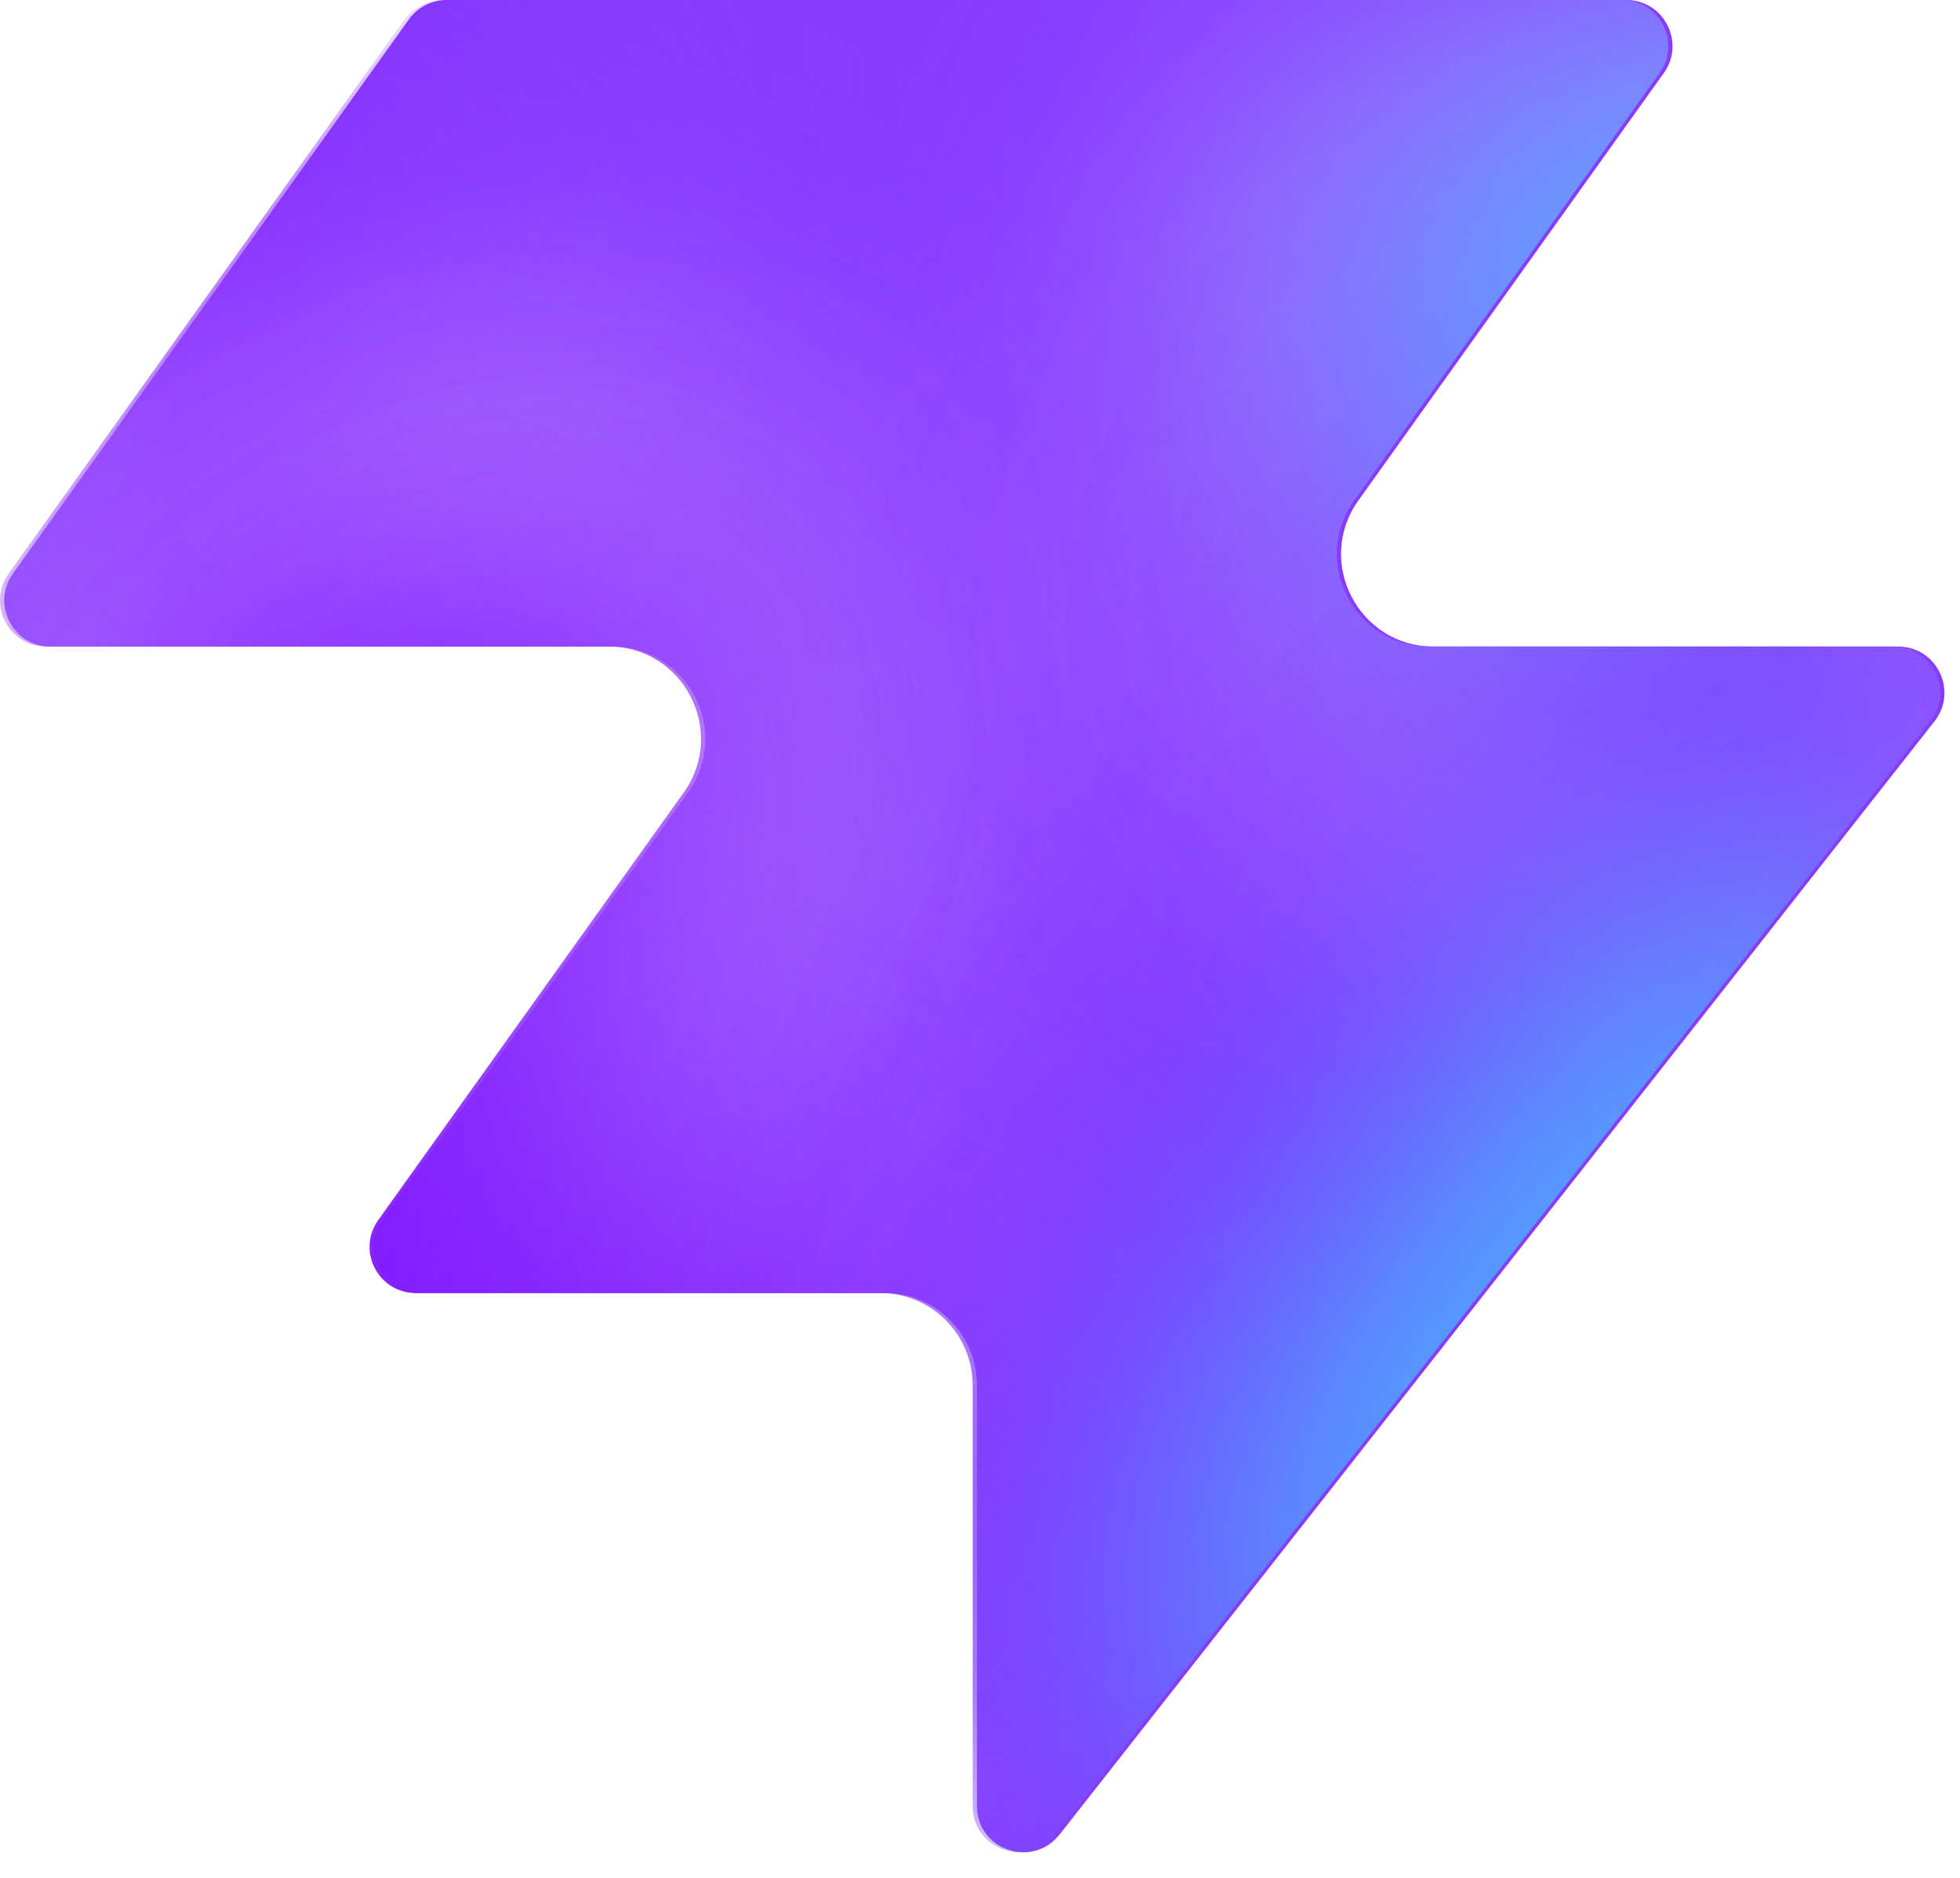
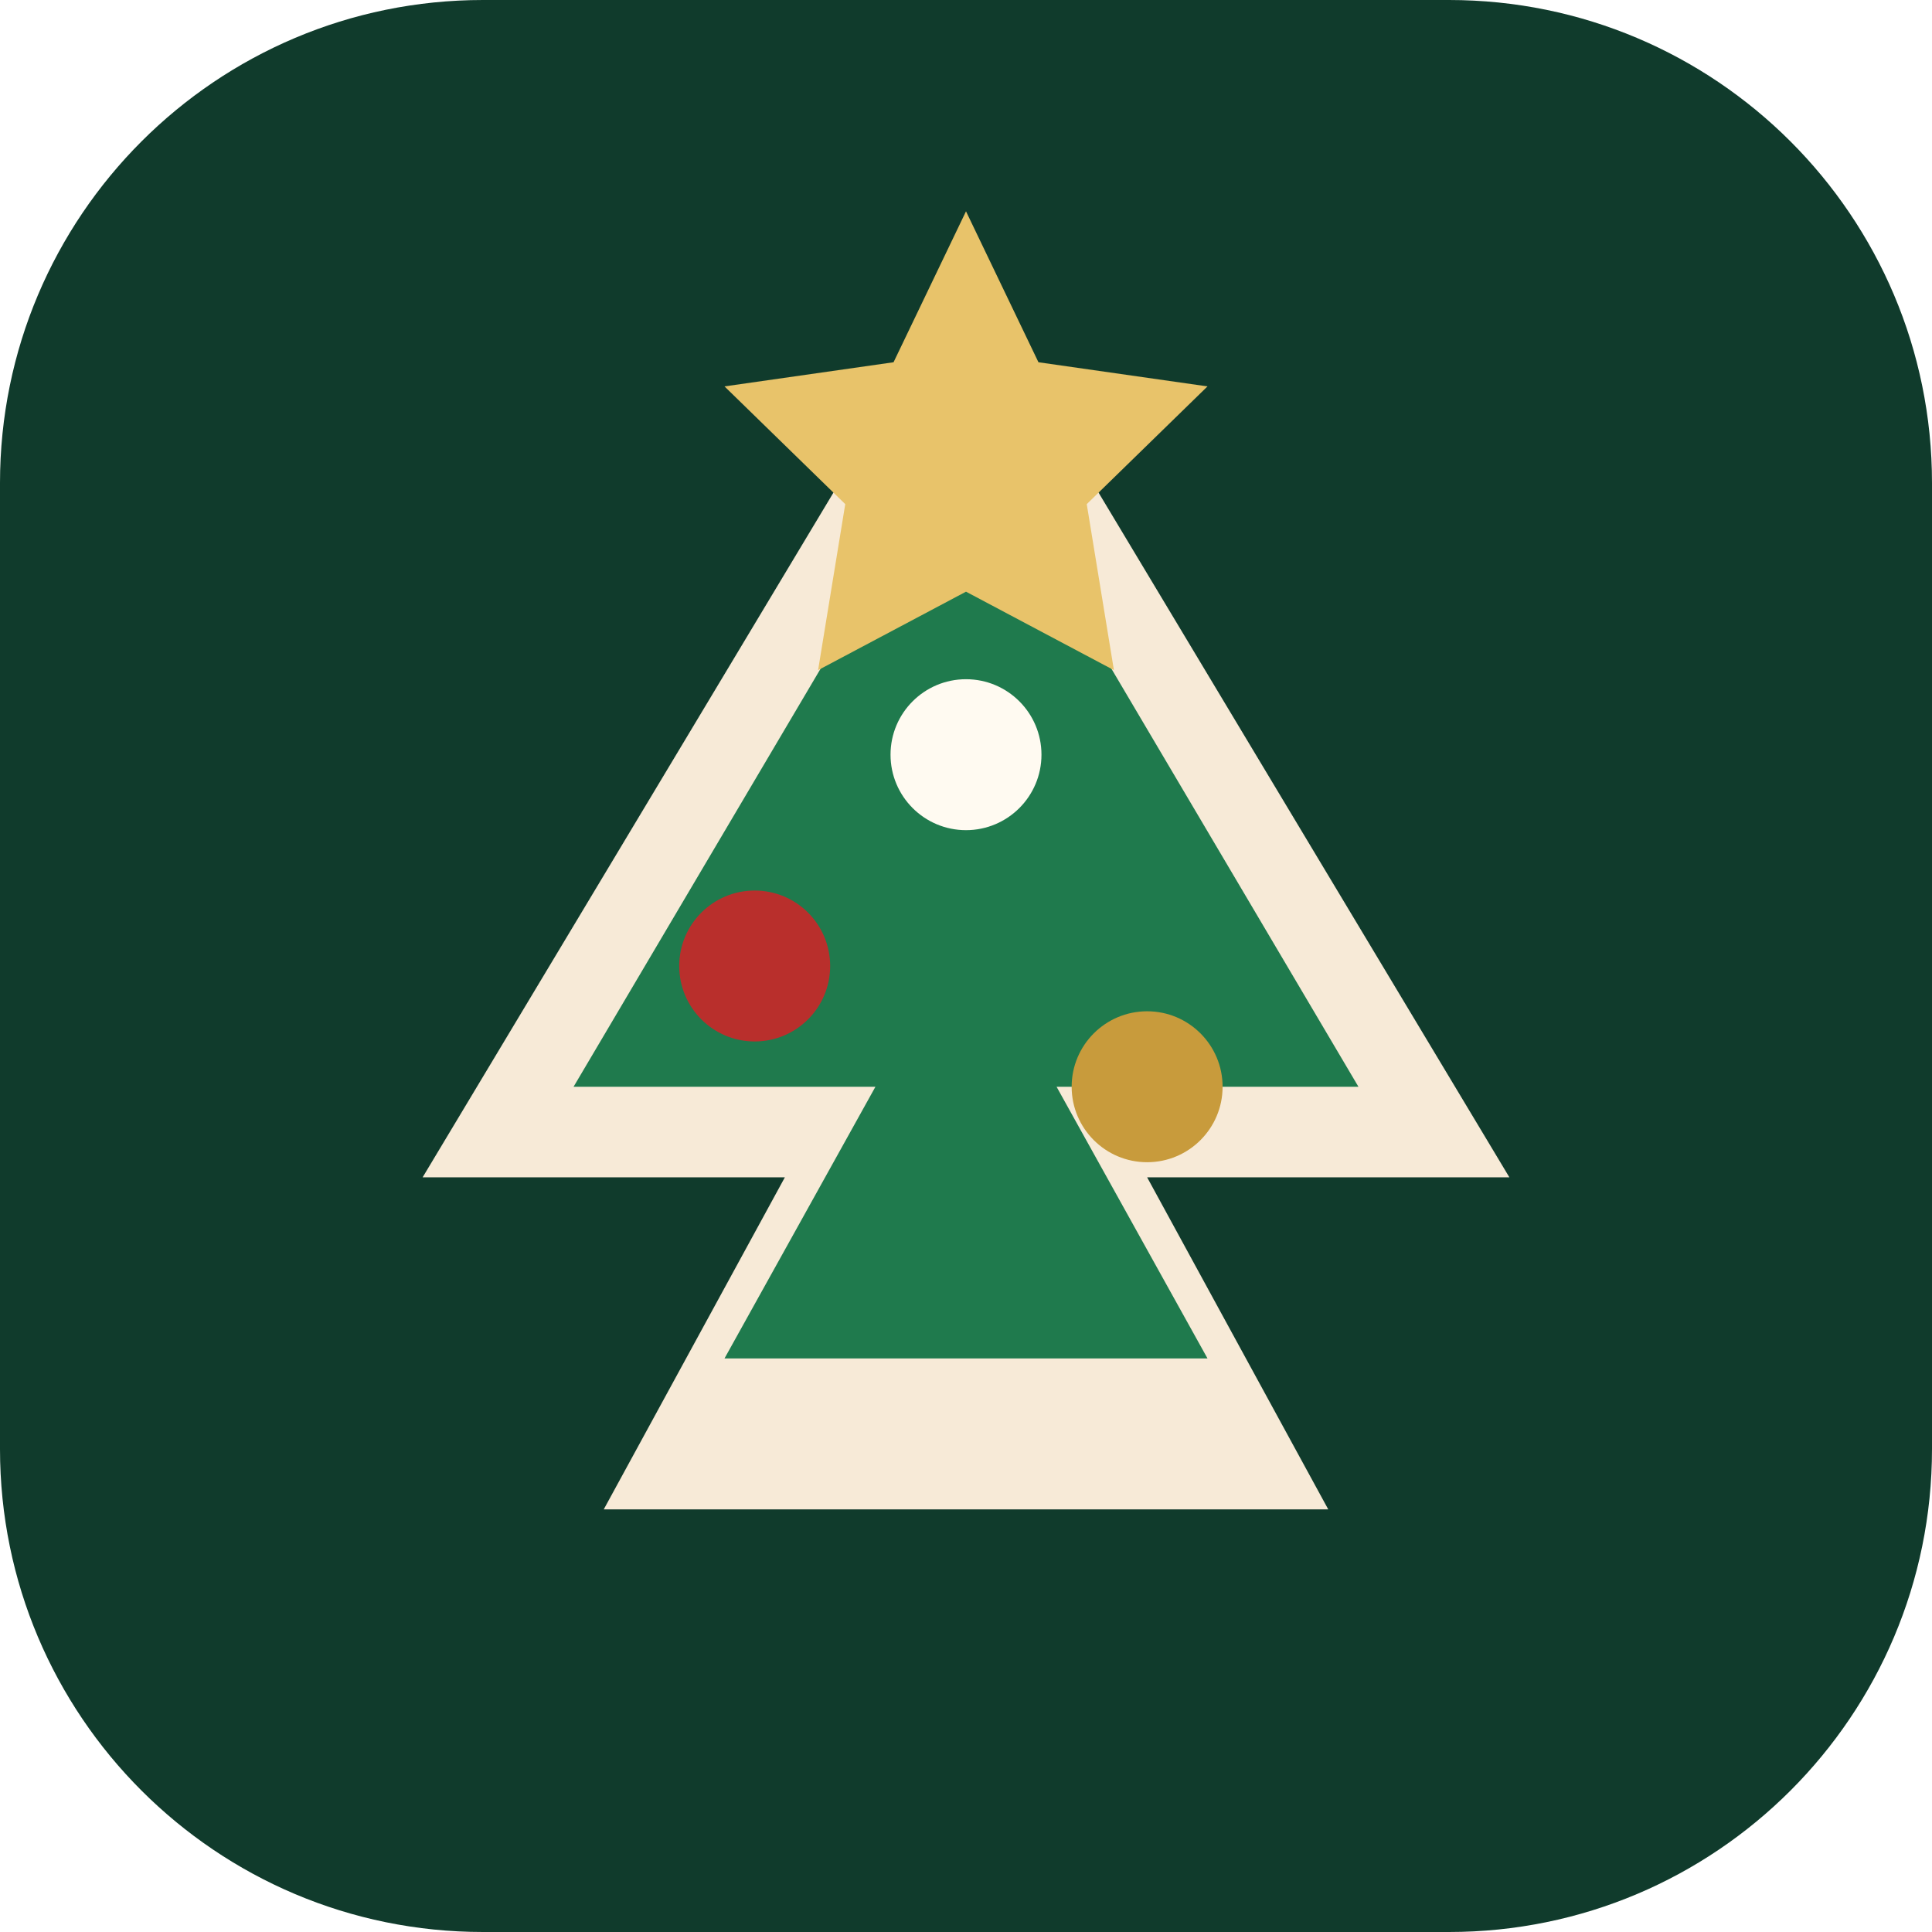
- <svg xmlns="http://www.w3.org/2000/svg" width="48" height="46" fill="none" viewBox="0 0 48 46">
-   <path fill="#863bff" d="M25.946 44.938c-.664.845-2.021.375-2.021-.698V33.937a2.26 2.26 0 0 0-2.262-2.262H10.287c-.92 0-1.456-1.04-.92-1.788l7.48-10.471c1.07-1.497 0-3.578-1.842-3.578H1.237c-.92 0-1.456-1.04-.92-1.788L10.013.474c.214-.297.556-.474.92-.474h28.894c.92 0 1.456 1.04.92 1.788l-7.48 10.471c-1.07 1.498 0 3.579 1.842 3.579h11.377c.943 0 1.473 1.088.89 1.83L25.947 44.94z" style="fill:#863bff;fill:color(display-p3 .525 .23 1);fill-opacity:1" />
-   <mask id="a" width="48" height="46" x="0" y="0" maskUnits="userSpaceOnUse" style="mask-type:alpha">
-     <path fill="#000" d="M25.842 44.938c-.664.844-2.021.375-2.021-.698V33.937a2.26 2.26 0 0 0-2.262-2.262H10.183c-.92 0-1.456-1.04-.92-1.788l7.48-10.471c1.07-1.498 0-3.579-1.842-3.579H1.133c-.92 0-1.456-1.04-.92-1.787L9.91.473c.214-.297.556-.474.92-.474h28.894c.92 0 1.456 1.04.92 1.788l-7.48 10.471c-1.07 1.498 0 3.578 1.842 3.578h11.377c.943 0 1.473 1.088.89 1.832L25.843 44.94z" style="fill:#000;fill-opacity:1" />
-   </mask>
-   <g mask="url(#a)">
-     <g filter="url(#b)">
-       <ellipse cx="5.508" cy="14.704" fill="#ede6ff" rx="5.508" ry="14.704" style="fill:#ede6ff;fill:color(display-p3 .927 .903 1);fill-opacity:1" transform="matrix(.00324 1 1 -.00324 -4.47 31.516)" />
-     </g>
-     <g filter="url(#c)">
-       <ellipse cx="10.399" cy="29.851" fill="#ede6ff" rx="10.399" ry="29.851" style="fill:#ede6ff;fill:color(display-p3 .927 .903 1);fill-opacity:1" transform="matrix(.00324 1 1 -.00324 -39.328 7.883)" />
-     </g>
-     <g filter="url(#d)">
-       <ellipse cx="5.508" cy="30.487" fill="#7e14ff" rx="5.508" ry="30.487" style="fill:#7e14ff;fill:color(display-p3 .492 .077 1);fill-opacity:1" transform="rotate(89.814 -25.913 -14.639)scale(1 -1)" />
-     </g>
-     <g filter="url(#e)">
-       <ellipse cx="5.508" cy="30.599" fill="#7e14ff" rx="5.508" ry="30.599" style="fill:#7e14ff;fill:color(display-p3 .492 .077 1);fill-opacity:1" transform="rotate(89.814 -32.644 -3.334)scale(1 -1)" />
-     </g>
-     <g filter="url(#f)">
-       <ellipse cx="5.508" cy="30.599" fill="#7e14ff" rx="5.508" ry="30.599" style="fill:#7e14ff;fill:color(display-p3 .492 .077 1);fill-opacity:1" transform="matrix(.00324 1 1 -.00324 -34.34 30.47)" />
-     </g>
-     <g filter="url(#g)">
-       <ellipse cx="14.072" cy="22.078" fill="#ede6ff" rx="14.072" ry="22.078" style="fill:#ede6ff;fill:color(display-p3 .927 .903 1);fill-opacity:1" transform="rotate(93.35 24.506 48.493)scale(-1 1)" />
-     </g>
-     <g filter="url(#h)">
-       <ellipse cx="3.47" cy="21.501" fill="#7e14ff" rx="3.47" ry="21.501" style="fill:#7e14ff;fill:color(display-p3 .492 .077 1);fill-opacity:1" transform="rotate(89.009 28.708 47.59)scale(-1 1)" />
-     </g>
-     <g filter="url(#i)">
-       <ellipse cx="3.47" cy="21.501" fill="#7e14ff" rx="3.47" ry="21.501" style="fill:#7e14ff;fill:color(display-p3 .492 .077 1);fill-opacity:1" transform="rotate(89.009 28.708 47.59)scale(-1 1)" />
-     </g>
-     <g filter="url(#j)">
-       <ellipse cx=".387" cy="8.972" fill="#7e14ff" rx="4.407" ry="29.108" style="fill:#7e14ff;fill:color(display-p3 .492 .077 1);fill-opacity:1" transform="rotate(39.51 .387 8.972)" />
-     </g>
-     <g filter="url(#k)">
-       <ellipse cx="47.523" cy="-6.092" fill="#7e14ff" rx="4.407" ry="29.108" style="fill:#7e14ff;fill:color(display-p3 .492 .077 1);fill-opacity:1" transform="rotate(37.892 47.523 -6.092)" />
-     </g>
-     <g filter="url(#l)">
-       <ellipse cx="41.412" cy="6.333" fill="#47bfff" rx="5.971" ry="9.665" style="fill:#47bfff;fill:color(display-p3 .28 .748 1);fill-opacity:1" transform="rotate(37.892 41.412 6.333)" />
-     </g>
-     <g filter="url(#m)">
-       <ellipse cx="-1.879" cy="38.332" fill="#7e14ff" rx="4.407" ry="29.108" style="fill:#7e14ff;fill:color(display-p3 .492 .077 1);fill-opacity:1" transform="rotate(37.892 -1.88 38.332)" />
-     </g>
-     <g filter="url(#n)">
-       <ellipse cx="-1.879" cy="38.332" fill="#7e14ff" rx="4.407" ry="29.108" style="fill:#7e14ff;fill:color(display-p3 .492 .077 1);fill-opacity:1" transform="rotate(37.892 -1.88 38.332)" />
-     </g>
-     <g filter="url(#o)">
-       <ellipse cx="35.651" cy="29.907" fill="#7e14ff" rx="4.407" ry="29.108" style="fill:#7e14ff;fill:color(display-p3 .492 .077 1);fill-opacity:1" transform="rotate(37.892 35.651 29.907)" />
-     </g>
-     <g filter="url(#p)">
-       <ellipse cx="38.418" cy="32.4" fill="#47bfff" rx="5.971" ry="15.297" style="fill:#47bfff;fill:color(display-p3 .28 .748 1);fill-opacity:1" transform="rotate(37.892 38.418 32.4)" />
-     </g>
-   </g>
-   <defs>
-     <filter id="b" width="60.045" height="41.654" x="-19.77" y="16.149" color-interpolation-filters="sRGB" filterUnits="userSpaceOnUse">
-       <feFlood flood-opacity="0" result="BackgroundImageFix" />
-       <feBlend in="SourceGraphic" in2="BackgroundImageFix" result="shape" />
-       <feGaussianBlur result="effect1_foregroundBlur_2002_17158" stdDeviation="7.659" />
-     </filter>
-     <filter id="c" width="90.34" height="51.437" x="-54.613" y="-7.533" color-interpolation-filters="sRGB" filterUnits="userSpaceOnUse">
-       <feFlood flood-opacity="0" result="BackgroundImageFix" />
-       <feBlend in="SourceGraphic" in2="BackgroundImageFix" result="shape" />
-       <feGaussianBlur result="effect1_foregroundBlur_2002_17158" stdDeviation="7.659" />
-     </filter>
-     <filter id="d" width="79.355" height="29.4" x="-49.64" y="2.03" color-interpolation-filters="sRGB" filterUnits="userSpaceOnUse">
-       <feFlood flood-opacity="0" result="BackgroundImageFix" />
-       <feBlend in="SourceGraphic" in2="BackgroundImageFix" result="shape" />
-       <feGaussianBlur result="effect1_foregroundBlur_2002_17158" stdDeviation="4.596" />
-     </filter>
-     <filter id="e" width="79.579" height="29.4" x="-45.045" y="20.029" color-interpolation-filters="sRGB" filterUnits="userSpaceOnUse">
-       <feFlood flood-opacity="0" result="BackgroundImageFix" />
-       <feBlend in="SourceGraphic" in2="BackgroundImageFix" result="shape" />
-       <feGaussianBlur result="effect1_foregroundBlur_2002_17158" stdDeviation="4.596" />
-     </filter>
-     <filter id="f" width="79.579" height="29.4" x="-43.513" y="21.178" color-interpolation-filters="sRGB" filterUnits="userSpaceOnUse">
-       <feFlood flood-opacity="0" result="BackgroundImageFix" />
-       <feBlend in="SourceGraphic" in2="BackgroundImageFix" result="shape" />
-       <feGaussianBlur result="effect1_foregroundBlur_2002_17158" stdDeviation="4.596" />
-     </filter>
-     <filter id="g" width="74.749" height="58.852" x="15.756" y="-17.901" color-interpolation-filters="sRGB" filterUnits="userSpaceOnUse">
-       <feFlood flood-opacity="0" result="BackgroundImageFix" />
-       <feBlend in="SourceGraphic" in2="BackgroundImageFix" result="shape" />
-       <feGaussianBlur result="effect1_foregroundBlur_2002_17158" stdDeviation="7.659" />
-     </filter>
-     <filter id="h" width="61.377" height="25.362" x="23.548" y="2.284" color-interpolation-filters="sRGB" filterUnits="userSpaceOnUse">
-       <feFlood flood-opacity="0" result="BackgroundImageFix" />
-       <feBlend in="SourceGraphic" in2="BackgroundImageFix" result="shape" />
-       <feGaussianBlur result="effect1_foregroundBlur_2002_17158" stdDeviation="4.596" />
-     </filter>
-     <filter id="i" width="61.377" height="25.362" x="23.548" y="2.284" color-interpolation-filters="sRGB" filterUnits="userSpaceOnUse">
-       <feFlood flood-opacity="0" result="BackgroundImageFix" />
-       <feBlend in="SourceGraphic" in2="BackgroundImageFix" result="shape" />
-       <feGaussianBlur result="effect1_foregroundBlur_2002_17158" stdDeviation="4.596" />
-     </filter>
-     <filter id="j" width="56.045" height="63.649" x="-27.636" y="-22.853" color-interpolation-filters="sRGB" filterUnits="userSpaceOnUse">
-       <feFlood flood-opacity="0" result="BackgroundImageFix" />
-       <feBlend in="SourceGraphic" in2="BackgroundImageFix" result="shape" />
-       <feGaussianBlur result="effect1_foregroundBlur_2002_17158" stdDeviation="4.596" />
-     </filter>
-     <filter id="k" width="54.814" height="64.646" x="20.116" y="-38.415" color-interpolation-filters="sRGB" filterUnits="userSpaceOnUse">
-       <feFlood flood-opacity="0" result="BackgroundImageFix" />
-       <feBlend in="SourceGraphic" in2="BackgroundImageFix" result="shape" />
-       <feGaussianBlur result="effect1_foregroundBlur_2002_17158" stdDeviation="4.596" />
-     </filter>
-     <filter id="l" width="33.541" height="35.313" x="24.641" y="-11.323" color-interpolation-filters="sRGB" filterUnits="userSpaceOnUse">
-       <feFlood flood-opacity="0" result="BackgroundImageFix" />
-       <feBlend in="SourceGraphic" in2="BackgroundImageFix" result="shape" />
-       <feGaussianBlur result="effect1_foregroundBlur_2002_17158" stdDeviation="4.596" />
-     </filter>
-     <filter id="m" width="54.814" height="64.646" x="-29.286" y="6.009" color-interpolation-filters="sRGB" filterUnits="userSpaceOnUse">
-       <feFlood flood-opacity="0" result="BackgroundImageFix" />
-       <feBlend in="SourceGraphic" in2="BackgroundImageFix" result="shape" />
-       <feGaussianBlur result="effect1_foregroundBlur_2002_17158" stdDeviation="4.596" />
-     </filter>
-     <filter id="n" width="54.814" height="64.646" x="-29.286" y="6.009" color-interpolation-filters="sRGB" filterUnits="userSpaceOnUse">
-       <feFlood flood-opacity="0" result="BackgroundImageFix" />
-       <feBlend in="SourceGraphic" in2="BackgroundImageFix" result="shape" />
-       <feGaussianBlur result="effect1_foregroundBlur_2002_17158" stdDeviation="4.596" />
-     </filter>
-     <filter id="o" width="54.814" height="64.646" x="8.244" y="-2.416" color-interpolation-filters="sRGB" filterUnits="userSpaceOnUse">
-       <feFlood flood-opacity="0" result="BackgroundImageFix" />
-       <feBlend in="SourceGraphic" in2="BackgroundImageFix" result="shape" />
-       <feGaussianBlur result="effect1_foregroundBlur_2002_17158" stdDeviation="4.596" />
-     </filter>
-     <filter id="p" width="39.409" height="43.623" x="18.713" y="10.588" color-interpolation-filters="sRGB" filterUnits="userSpaceOnUse">
-       <feFlood flood-opacity="0" result="BackgroundImageFix" />
-       <feBlend in="SourceGraphic" in2="BackgroundImageFix" result="shape" />
-       <feGaussianBlur result="effect1_foregroundBlur_2002_17158" stdDeviation="4.596" />
-     </filter>
-   </defs>
+ <svg xmlns="http://www.w3.org/2000/svg" viewBox="0 0 64 64">
+   <rect width="64" height="64" rx="16" fill="#103b2c" />
+   <path d="M32 9 14 39h12l-6 11h24l-6-11h12L32 9Z" fill="#f7ead7" />
+   <path d="M32 14 19 36h10l-5 9h16l-5-9h10L32 14Z" fill="#1f7a4d" />
+   <circle cx="25" cy="32" r="2.5" fill="#b92f2c" />
+   <circle cx="38" cy="36" r="2.5" fill="#c89b3c" />
+   <circle cx="32" cy="25" r="2.5" fill="#fffaf1" />
+   <path d="M32 7 34.4 12 40 12.8 36 16.7 36.9 22.2 32 19.6 27.1 22.2 28 16.7 24 12.8 29.6 12 32 7Z" fill="#e8c36a" />
</svg>
